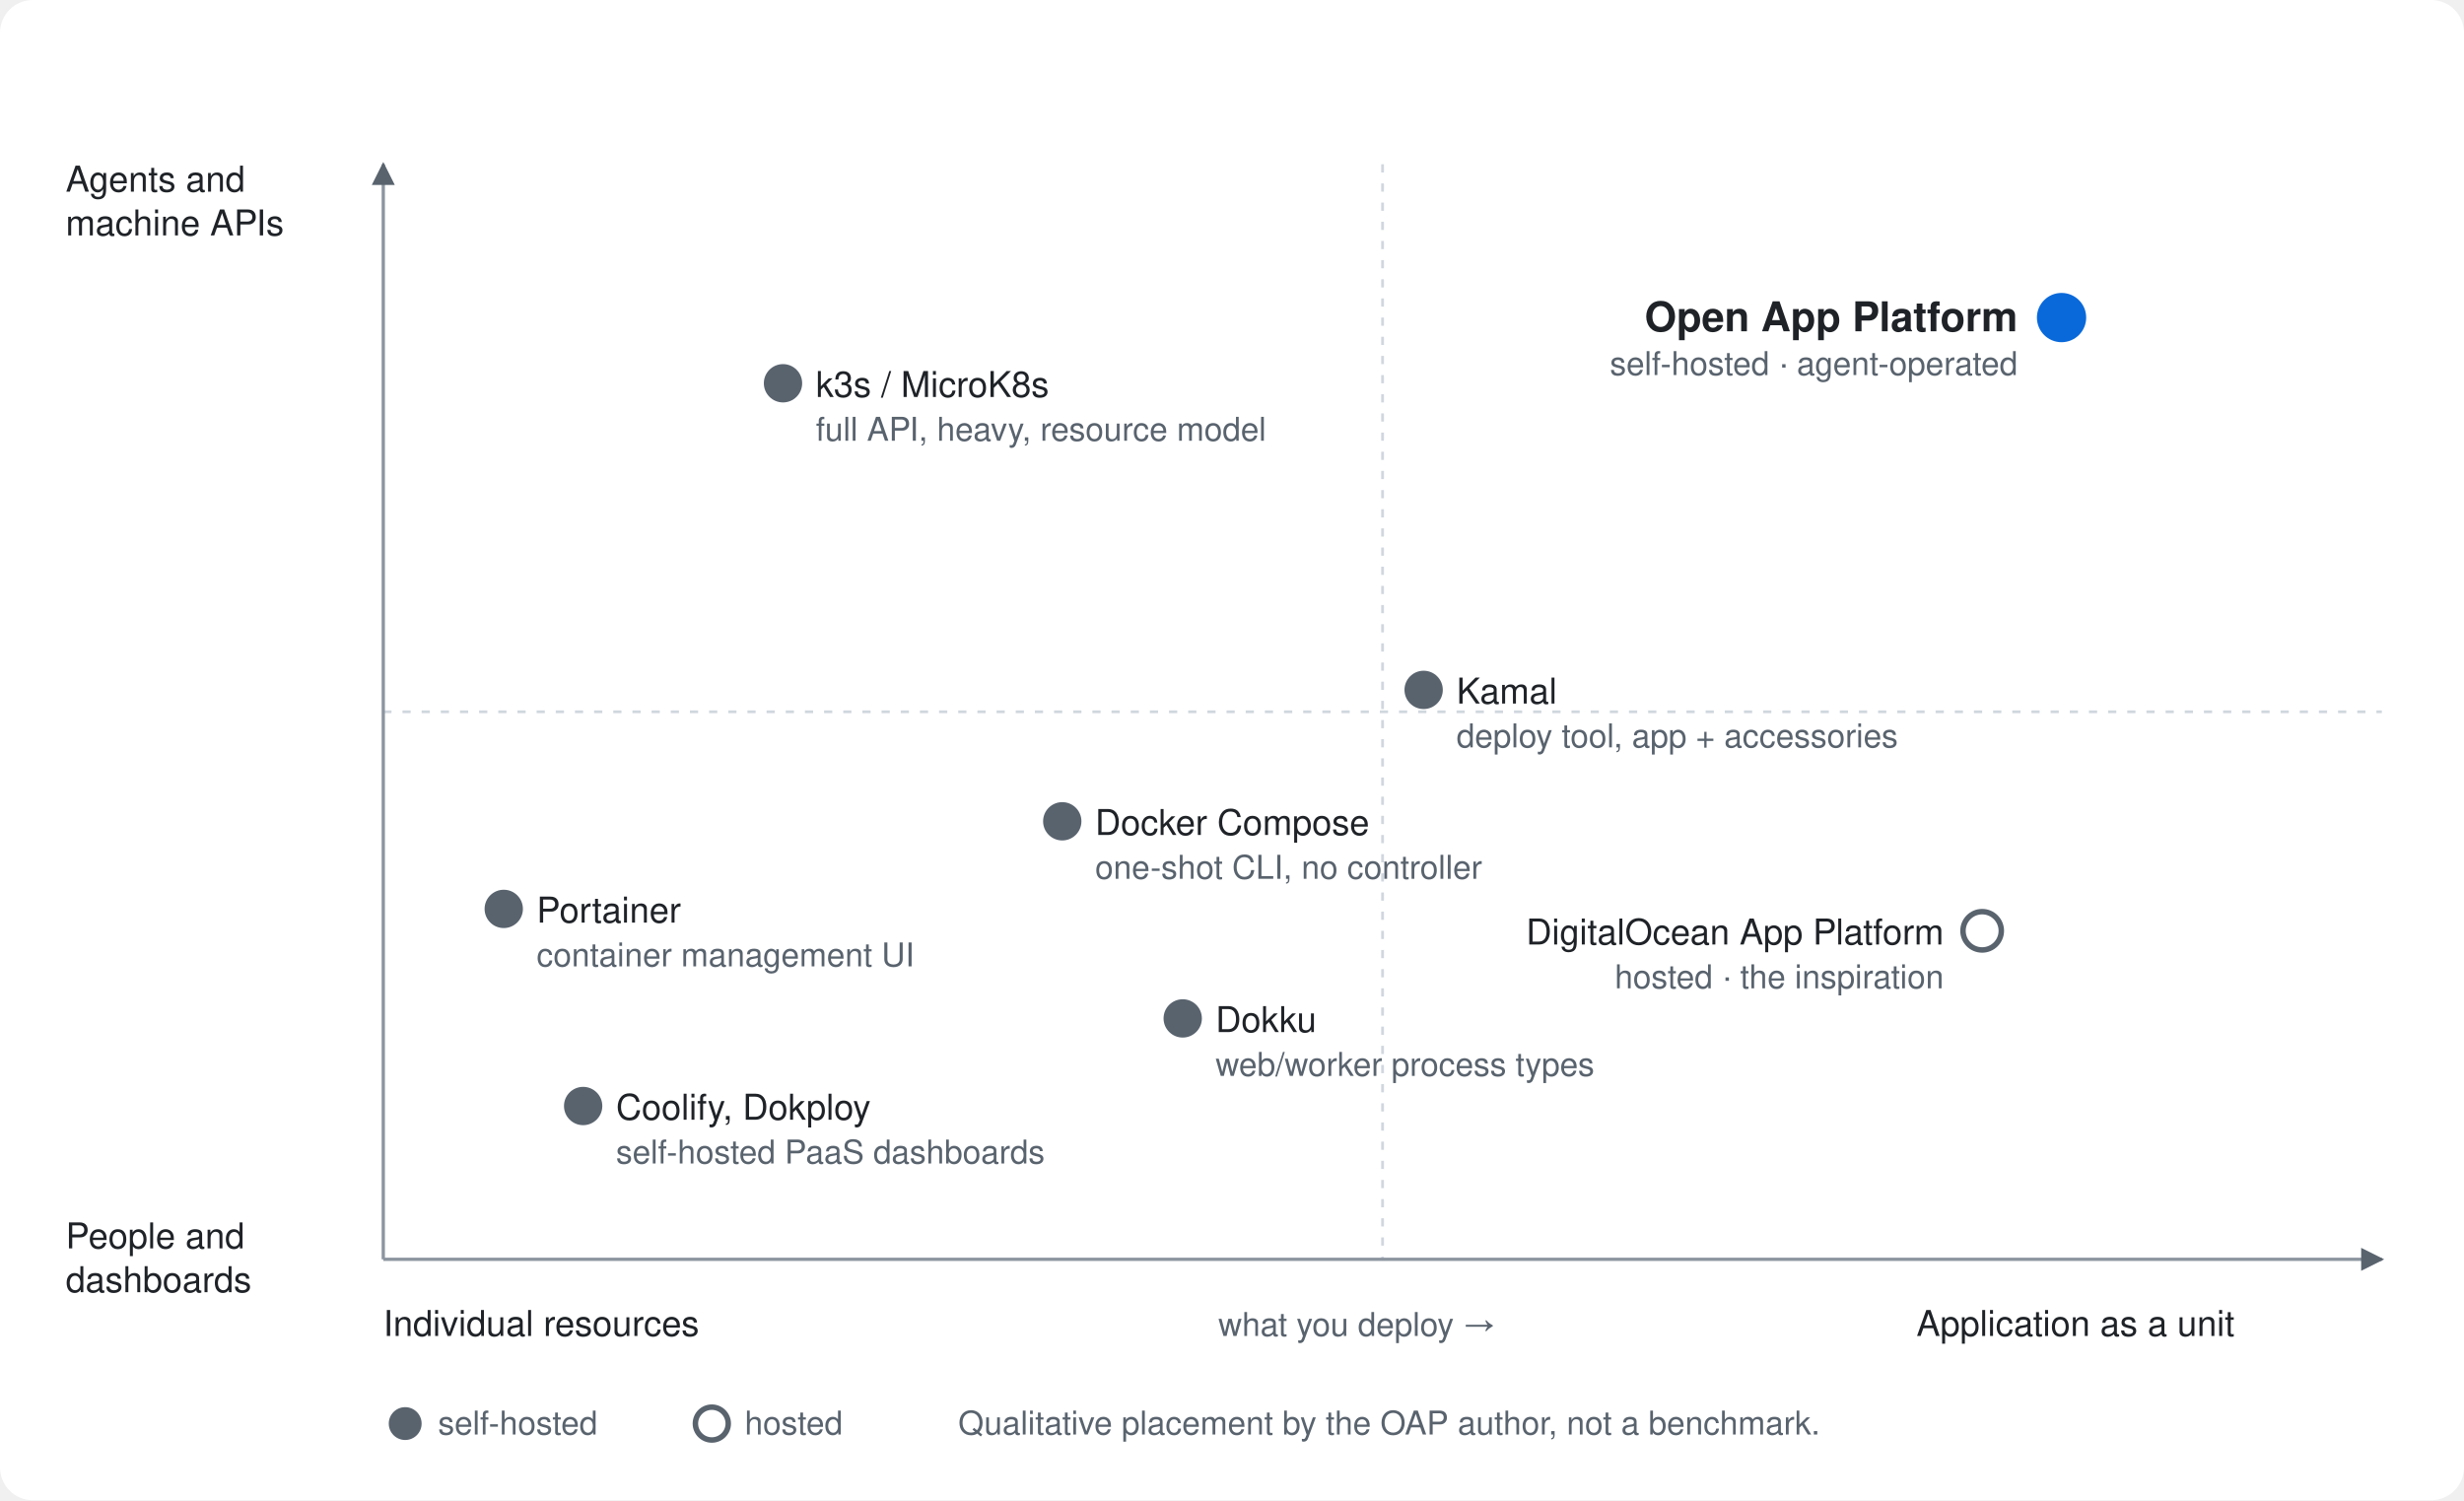
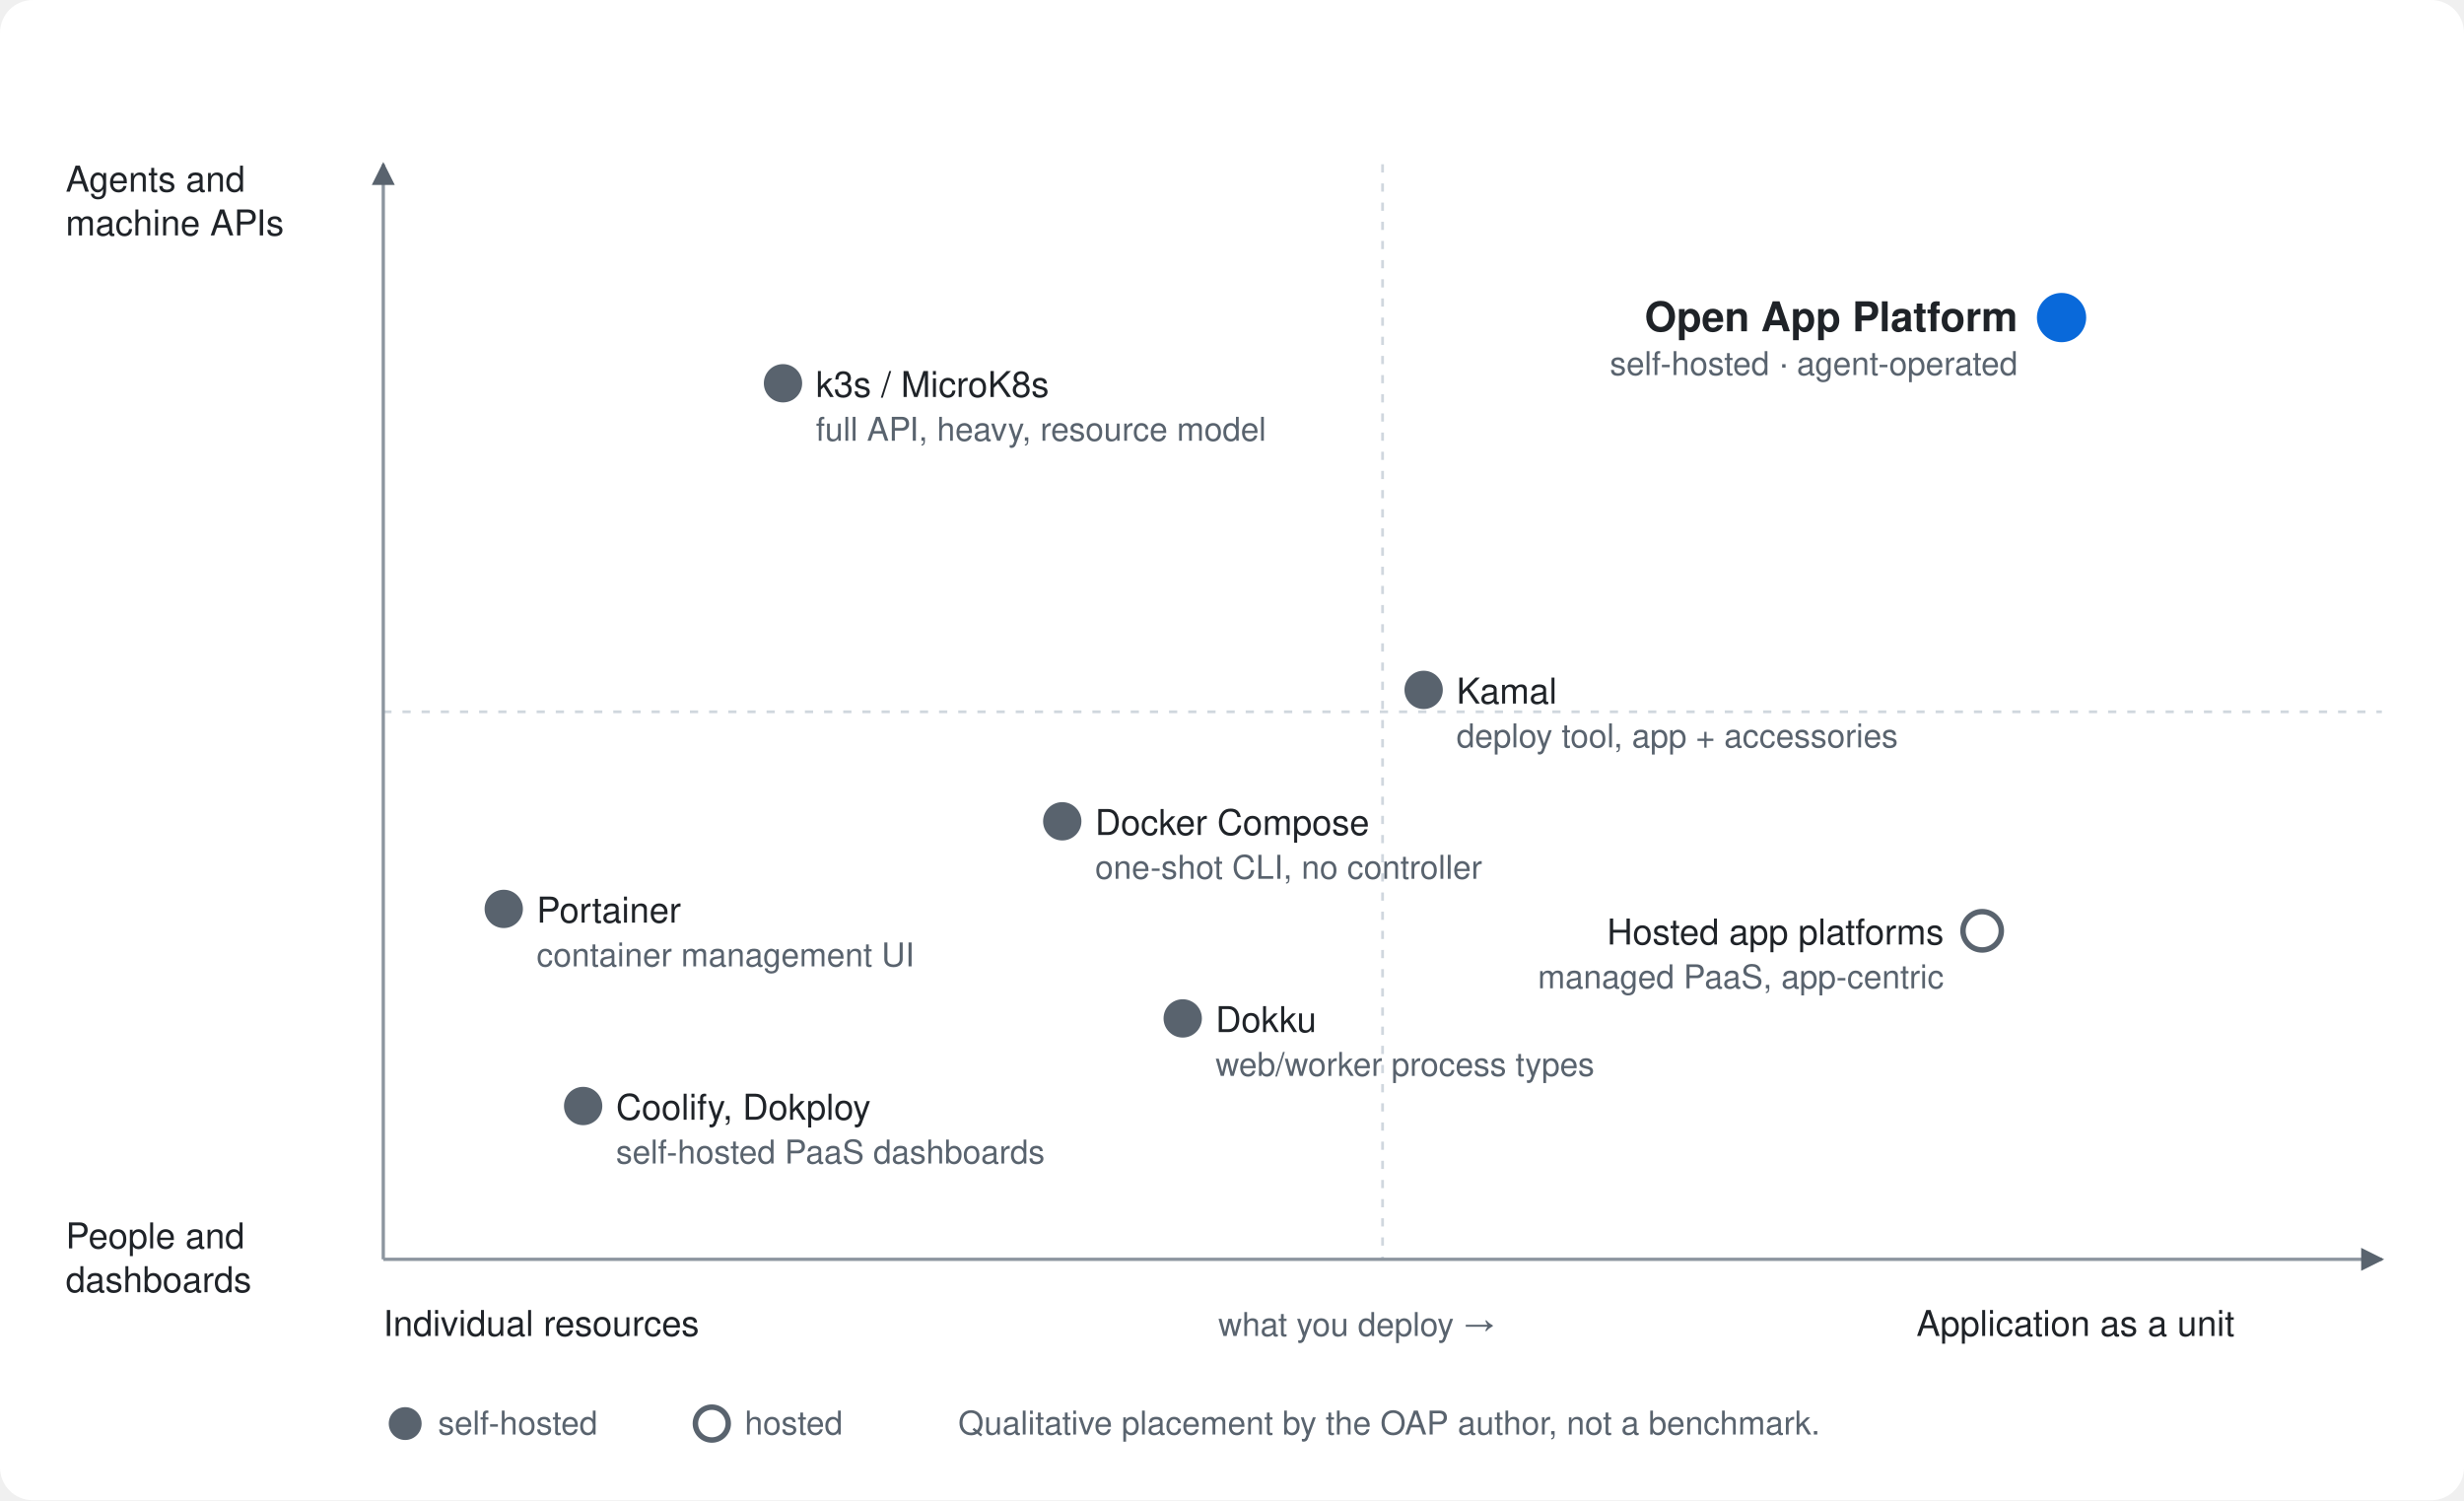
<svg xmlns="http://www.w3.org/2000/svg" viewBox="0 0 900 548" width="900" height="548" role="img" aria-labelledby="title desc">
  <style>
    .bg { fill: #ffffff; }
    .surface { fill: #f6f8fa; stroke: #d0d7de; }
    .card { fill: #ffffff; stroke: #d0d7de; }
    .oap { fill: #ddf4ff; stroke: #0969da; }
    .agent { fill: #fbefff; stroke: #8250df; }
    .owner { fill: #fff8c5; stroke: #9a6700; }
    .app { fill: none; stroke: #0969da; stroke-width: 2; }
    .inst { fill: #dafbe1; stroke: #1a7f37; }
    .db { fill: #ffffff; stroke: #59636e; }
    .planned { fill: #fff8c5; stroke: #9a6700; stroke-dasharray: 6 4; }
    .line { stroke: #59636e; stroke-width: 1.6; fill: none; }
    .line-accent { stroke: #0969da; stroke-width: 1.8; fill: none; }
    .arrow { fill: #59636e; }
    .arrow-accent { fill: #0969da; }
    text { font-family: -apple-system, BlinkMacSystemFont, "Segoe UI", Helvetica, Arial, sans-serif; fill: #1f2328; }
    .h { font-size: 15px; font-weight: 600; }
    .b { font-size: 13px; }
    .s { font-size: 12px; fill: #59636e; }
    .label { font-size: 12px; font-weight: 600; fill: #0969da; }
    .warn { font-size: 12px; font-weight: 600; fill: #9a6700; }
    .mono { font-family: ui-monospace, SFMono-Regular, Menlo, Consolas, monospace; font-size: 12px; }
    @media (prefers-color-scheme: dark) {
      .bg { fill: #0d1117; }
      .surface { fill: #161b22; stroke: #30363d; }
      .card { fill: #0d1117; stroke: #30363d; }
      .oap { fill: #0c2d6b; stroke: #4493f8; }
      .agent { fill: #2d1f4d; stroke: #ab7df8; }
      .owner { fill: #3b2e0a; stroke: #d29922; }
      .app { stroke: #4493f8; }
      .inst { fill: #0f2d1a; stroke: #3fb950; }
      .db { fill: #0d1117; stroke: #9198a1; }
      .planned { fill: #3b2e0a; stroke: #d29922; }
      .line { stroke: #9198a1; }
      .line-accent { stroke: #4493f8; }
      .arrow { fill: #9198a1; }
      .arrow-accent { fill: #4493f8; }
      text { fill: #e6edf3; }
      .s { fill: #9198a1; }
      .label { fill: #4493f8; }
      .warn { fill: #d29922; }
    }
  </style>
  <defs>
    <marker id="a" viewBox="0 0 10 10" refX="9" refY="5" markerWidth="7" markerHeight="7" orient="auto-start-reverse">
      <path class="arrow" d="M0,0 L10,5 L0,10 z" />
    </marker>
    <marker id="aa" viewBox="0 0 10 10" refX="9" refY="5" markerWidth="7" markerHeight="7" orient="auto-start-reverse">
      <path class="arrow-accent" d="M0,0 L10,5 L0,10 z" />
    </marker>
  </defs>
  <style>
    .parked { fill: none; stroke: #8c959f; stroke-dasharray: 5 4; }
    .step { fill: #ffffff; stroke: #d0d7de; }
    .num { font-size: 12px; font-weight: 700; fill: #ffffff; }
    .numdot { fill: #0969da; }
    .axis { stroke: #8c959f; stroke-width: 1.2; }
    .grid { stroke: #d0d7de; stroke-width: 1; stroke-dasharray: 3 4; }
    .dot { fill: #59636e; }
    .dot-hosted { fill: #ffffff; stroke: #59636e; stroke-width: 2; }
    .dot-oap { fill: #0969da; }
    .drain { fill: #fff1e5; stroke: #bc4c00; stroke-dasharray: 5 3; }
    .bad { font-size: 12px; font-weight: 600; fill: #bc4c00; }
    @media (prefers-color-scheme: dark) {
      .parked { stroke: #6e7681; }
      .step { fill: #0d1117; stroke: #30363d; }
      .num { fill: #0d1117; }
      .numdot { fill: #4493f8; }
      .axis { stroke: #6e7681; }
      .grid { stroke: #30363d; }
      .dot { fill: #9198a1; }
      .dot-hosted { fill: #0d1117; stroke: #9198a1; }
      .dot-oap { fill: #4493f8; }
      .drain { fill: #3d1d0a; stroke: #f0883e; }
      .bad { fill: #f0883e; }
    }
  </style>
  <defs>
    <marker id="a" viewBox="0 0 10 10" refX="9" refY="5" markerWidth="7" markerHeight="7" orient="auto-start-reverse">
      <path class="arrow" d="M0,0 L10,5 L0,10 z" />
    </marker>
    <marker id="aa" viewBox="0 0 10 10" refX="9" refY="5" markerWidth="7" markerHeight="7" orient="auto-start-reverse">
      <path class="arrow-accent" d="M0,0 L10,5 L0,10 z" />
    </marker>
  </defs>
  <rect class="bg" x="0" y="0" width="900" height="548" rx="12" />
  <line class="grid" x1="505.0" y1="60" x2="505.0" y2="460" />
  <line class="grid" x1="140" y1="260.0" x2="870" y2="260.0" />
  <path class="axis" d="M140,460 L870,460" marker-end="url(#a)" />
  <path class="axis" d="M140,460 L140,60" marker-end="url(#a)" />
  <text class="b" x="140" y="488">Individual resources</text>
  <text class="b" x="700" y="488">Application as a unit</text>
  <text class="s" x="445.0" y="488">what you deploy →</text>
  <text class="b" x="24" y="456">People and</text>
  <text class="b" x="24" y="472">dashboards</text>
  <text class="b" x="24" y="70">Agents and</text>
  <text class="b" x="24" y="86">machine APIs</text>
  <circle class="dot" cx="213" cy="404" r="7" />
  <text class="b" x="225" y="409" text-anchor="start">Coolify, Dokploy</text>
  <text class="s" x="225" y="425" text-anchor="start">self-hosted PaaS dashboards</text>
  <circle class="dot" cx="184" cy="332" r="7" />
  <text class="b" x="196" y="337" text-anchor="start">Portainer</text>
  <text class="s" x="196" y="353" text-anchor="start">container management UI</text>
  <circle class="dot" cx="388" cy="300" r="7" />
  <text class="b" x="400" y="305" text-anchor="start">Docker Compose</text>
  <text class="s" x="400" y="321" text-anchor="start">one-shot CLI, no controller</text>
  <circle class="dot" cx="432" cy="372" r="7" />
  <text class="b" x="444" y="377" text-anchor="start">Dokku</text>
  <text class="s" x="444" y="393" text-anchor="start">web/worker process types</text>
  <circle class="dot" cx="520" cy="252" r="7" />
  <text class="b" x="532" y="257" text-anchor="start">Kamal</text>
  <text class="s" x="532" y="273" text-anchor="start">deploy tool, app + accessories</text>
  <circle class="dot" cx="286" cy="140" r="7" />
  <text class="b" x="298" y="145" text-anchor="start">k3s / MicroK8s</text>
  <text class="s" x="298" y="161" text-anchor="start">full API, heavy, resource model</text>
  <circle class="dot-hosted" cx="724" cy="340" r="7" />
-   <text class="b" x="710" y="345" text-anchor="end">DigitalOcean App Platform</text>
-   <text class="s" x="710" y="361" text-anchor="end">hosted · the inspiration</text>
+   <text class="b" x="710" y="345" text-anchor="end">Hosted app platforms</text>
+   <text class="s" x="710" y="361" text-anchor="end">managed PaaS, app-centric</text>
  <circle class="dot-oap" cx="753" cy="116" r="9" />
  <text class="h" x="737" y="121" text-anchor="end">Open App Platform</text>
  <text class="s" x="737" y="137" text-anchor="end">self-hosted · agent-operated</text>
  <circle class="dot" cx="148" cy="520" r="6" />
  <text class="s" x="160" y="524">self-hosted</text>
  <circle class="dot-hosted" cx="260" cy="520" r="6" />
  <text class="s" x="272" y="524">hosted</text>
  <text class="s" x="350" y="524">Qualitative placement by the OAP author, not a benchmark.</text>
</svg>
